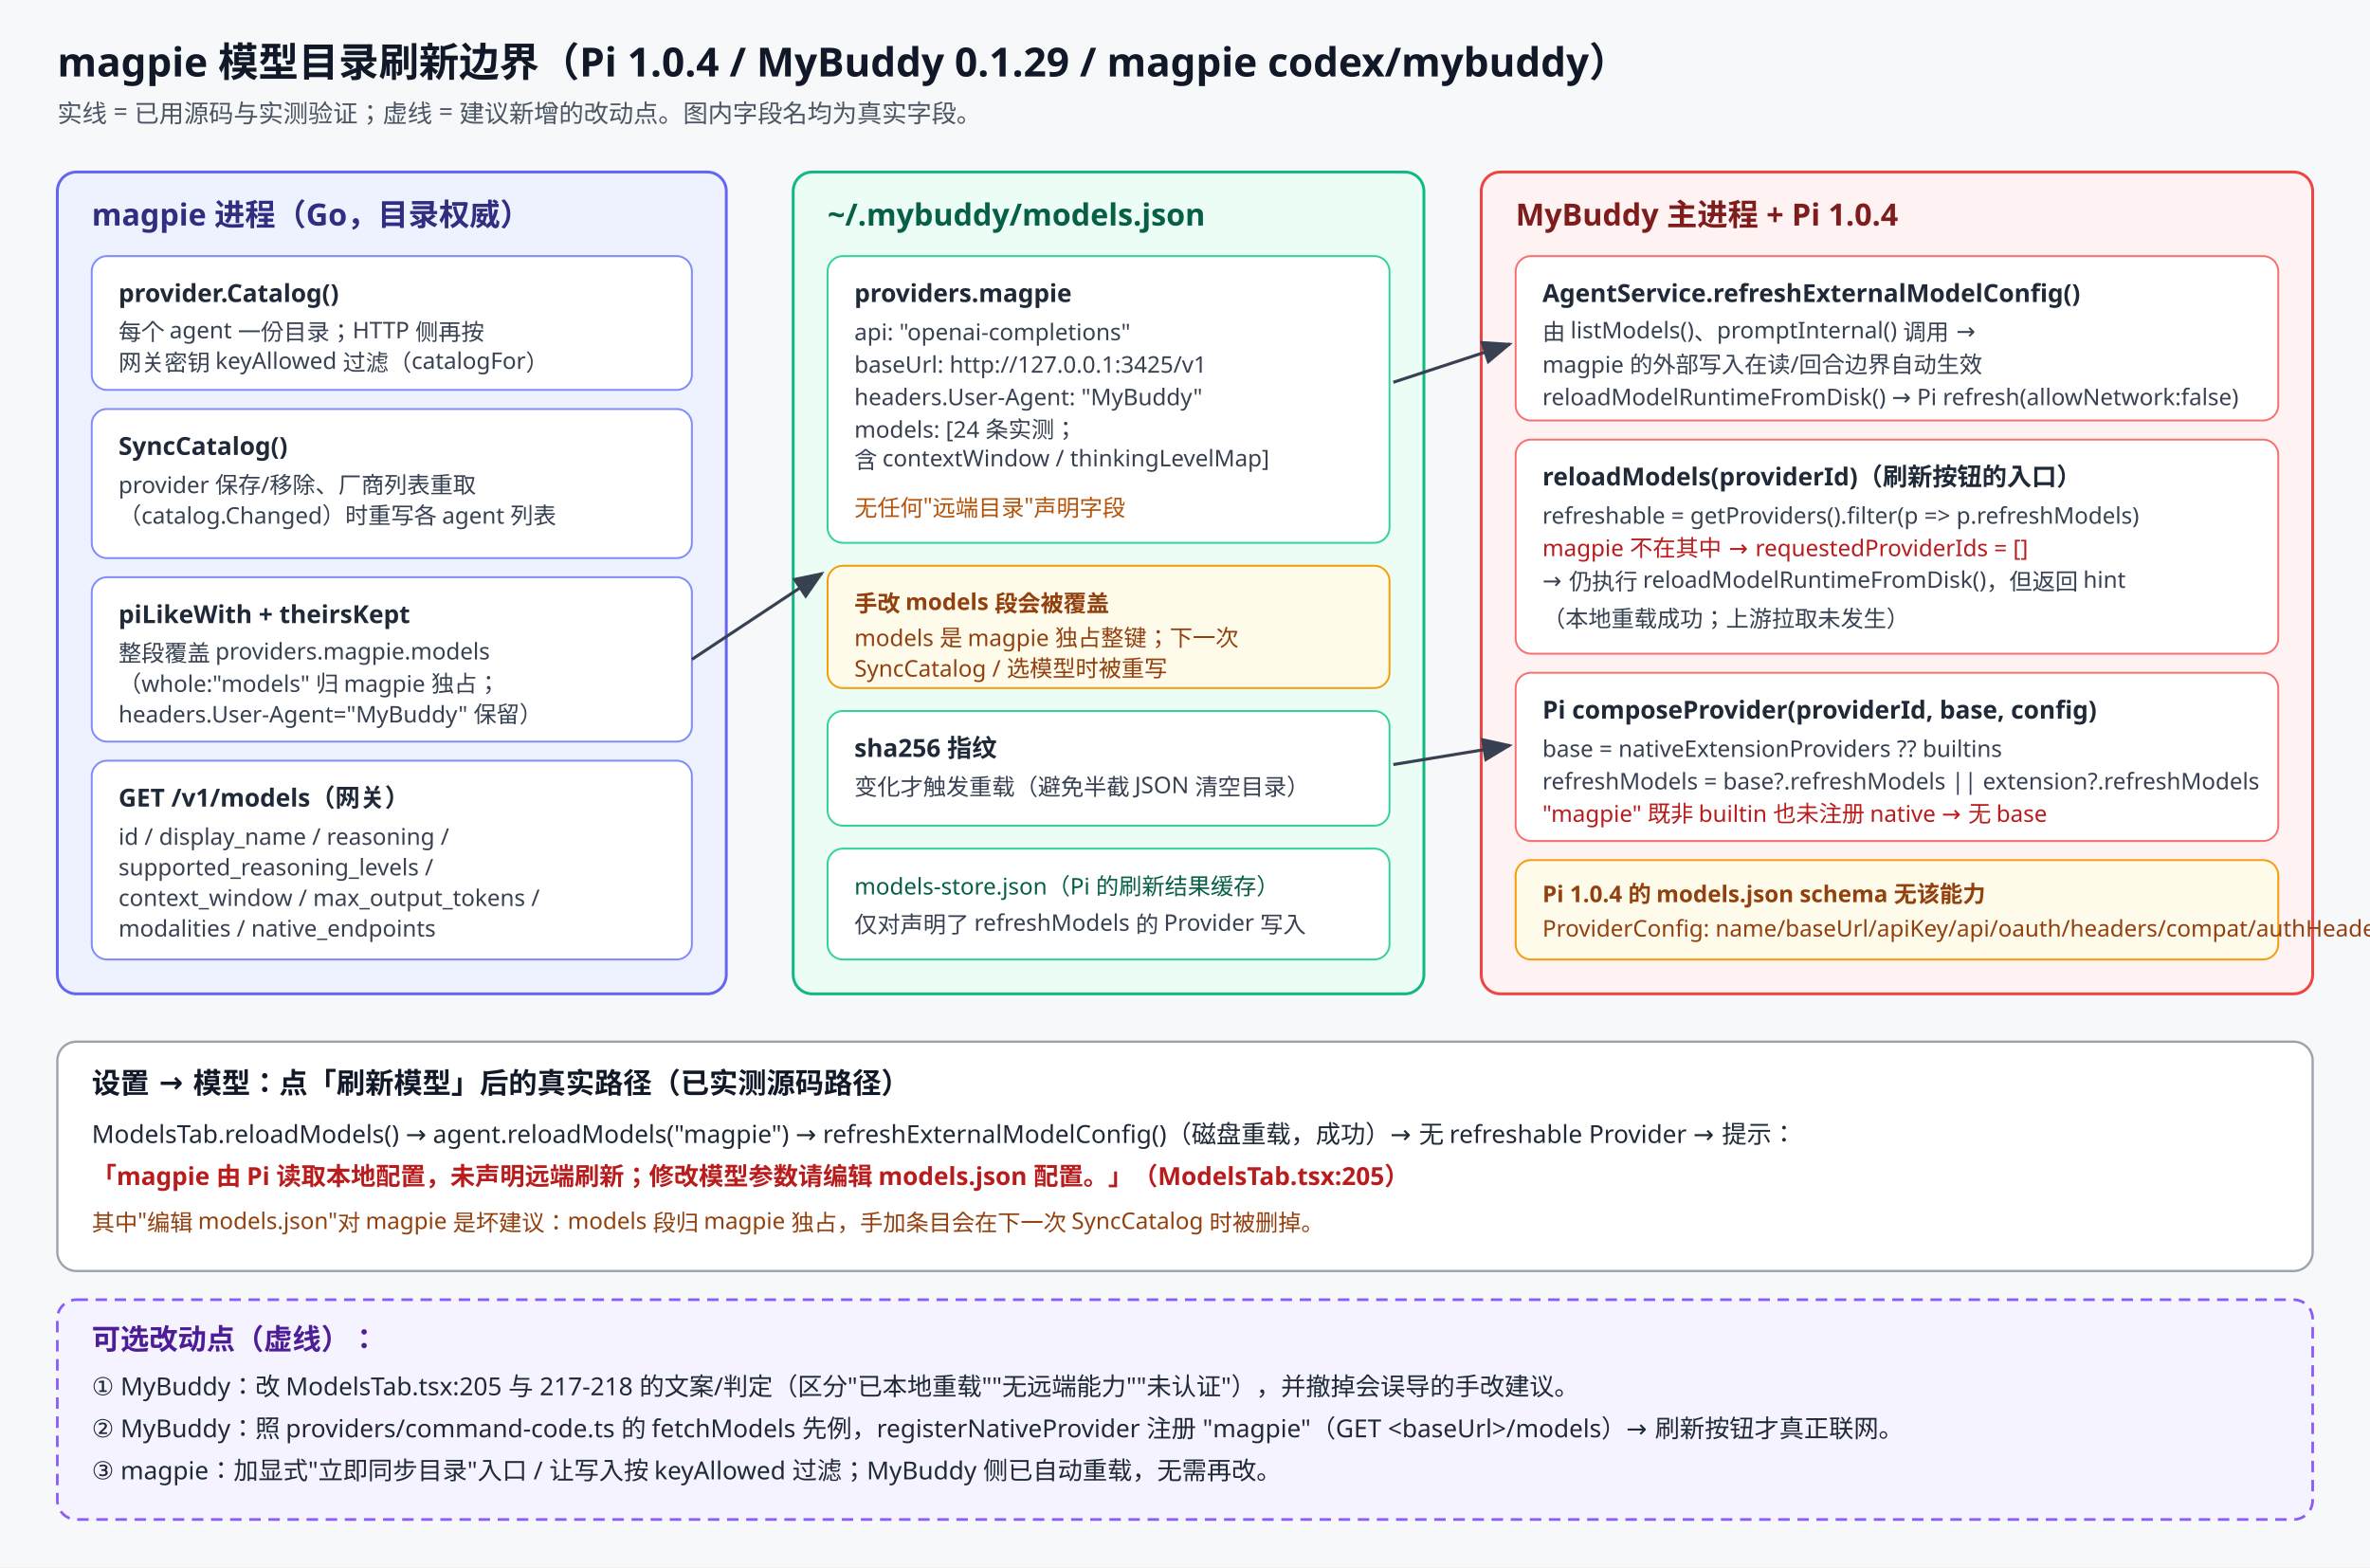
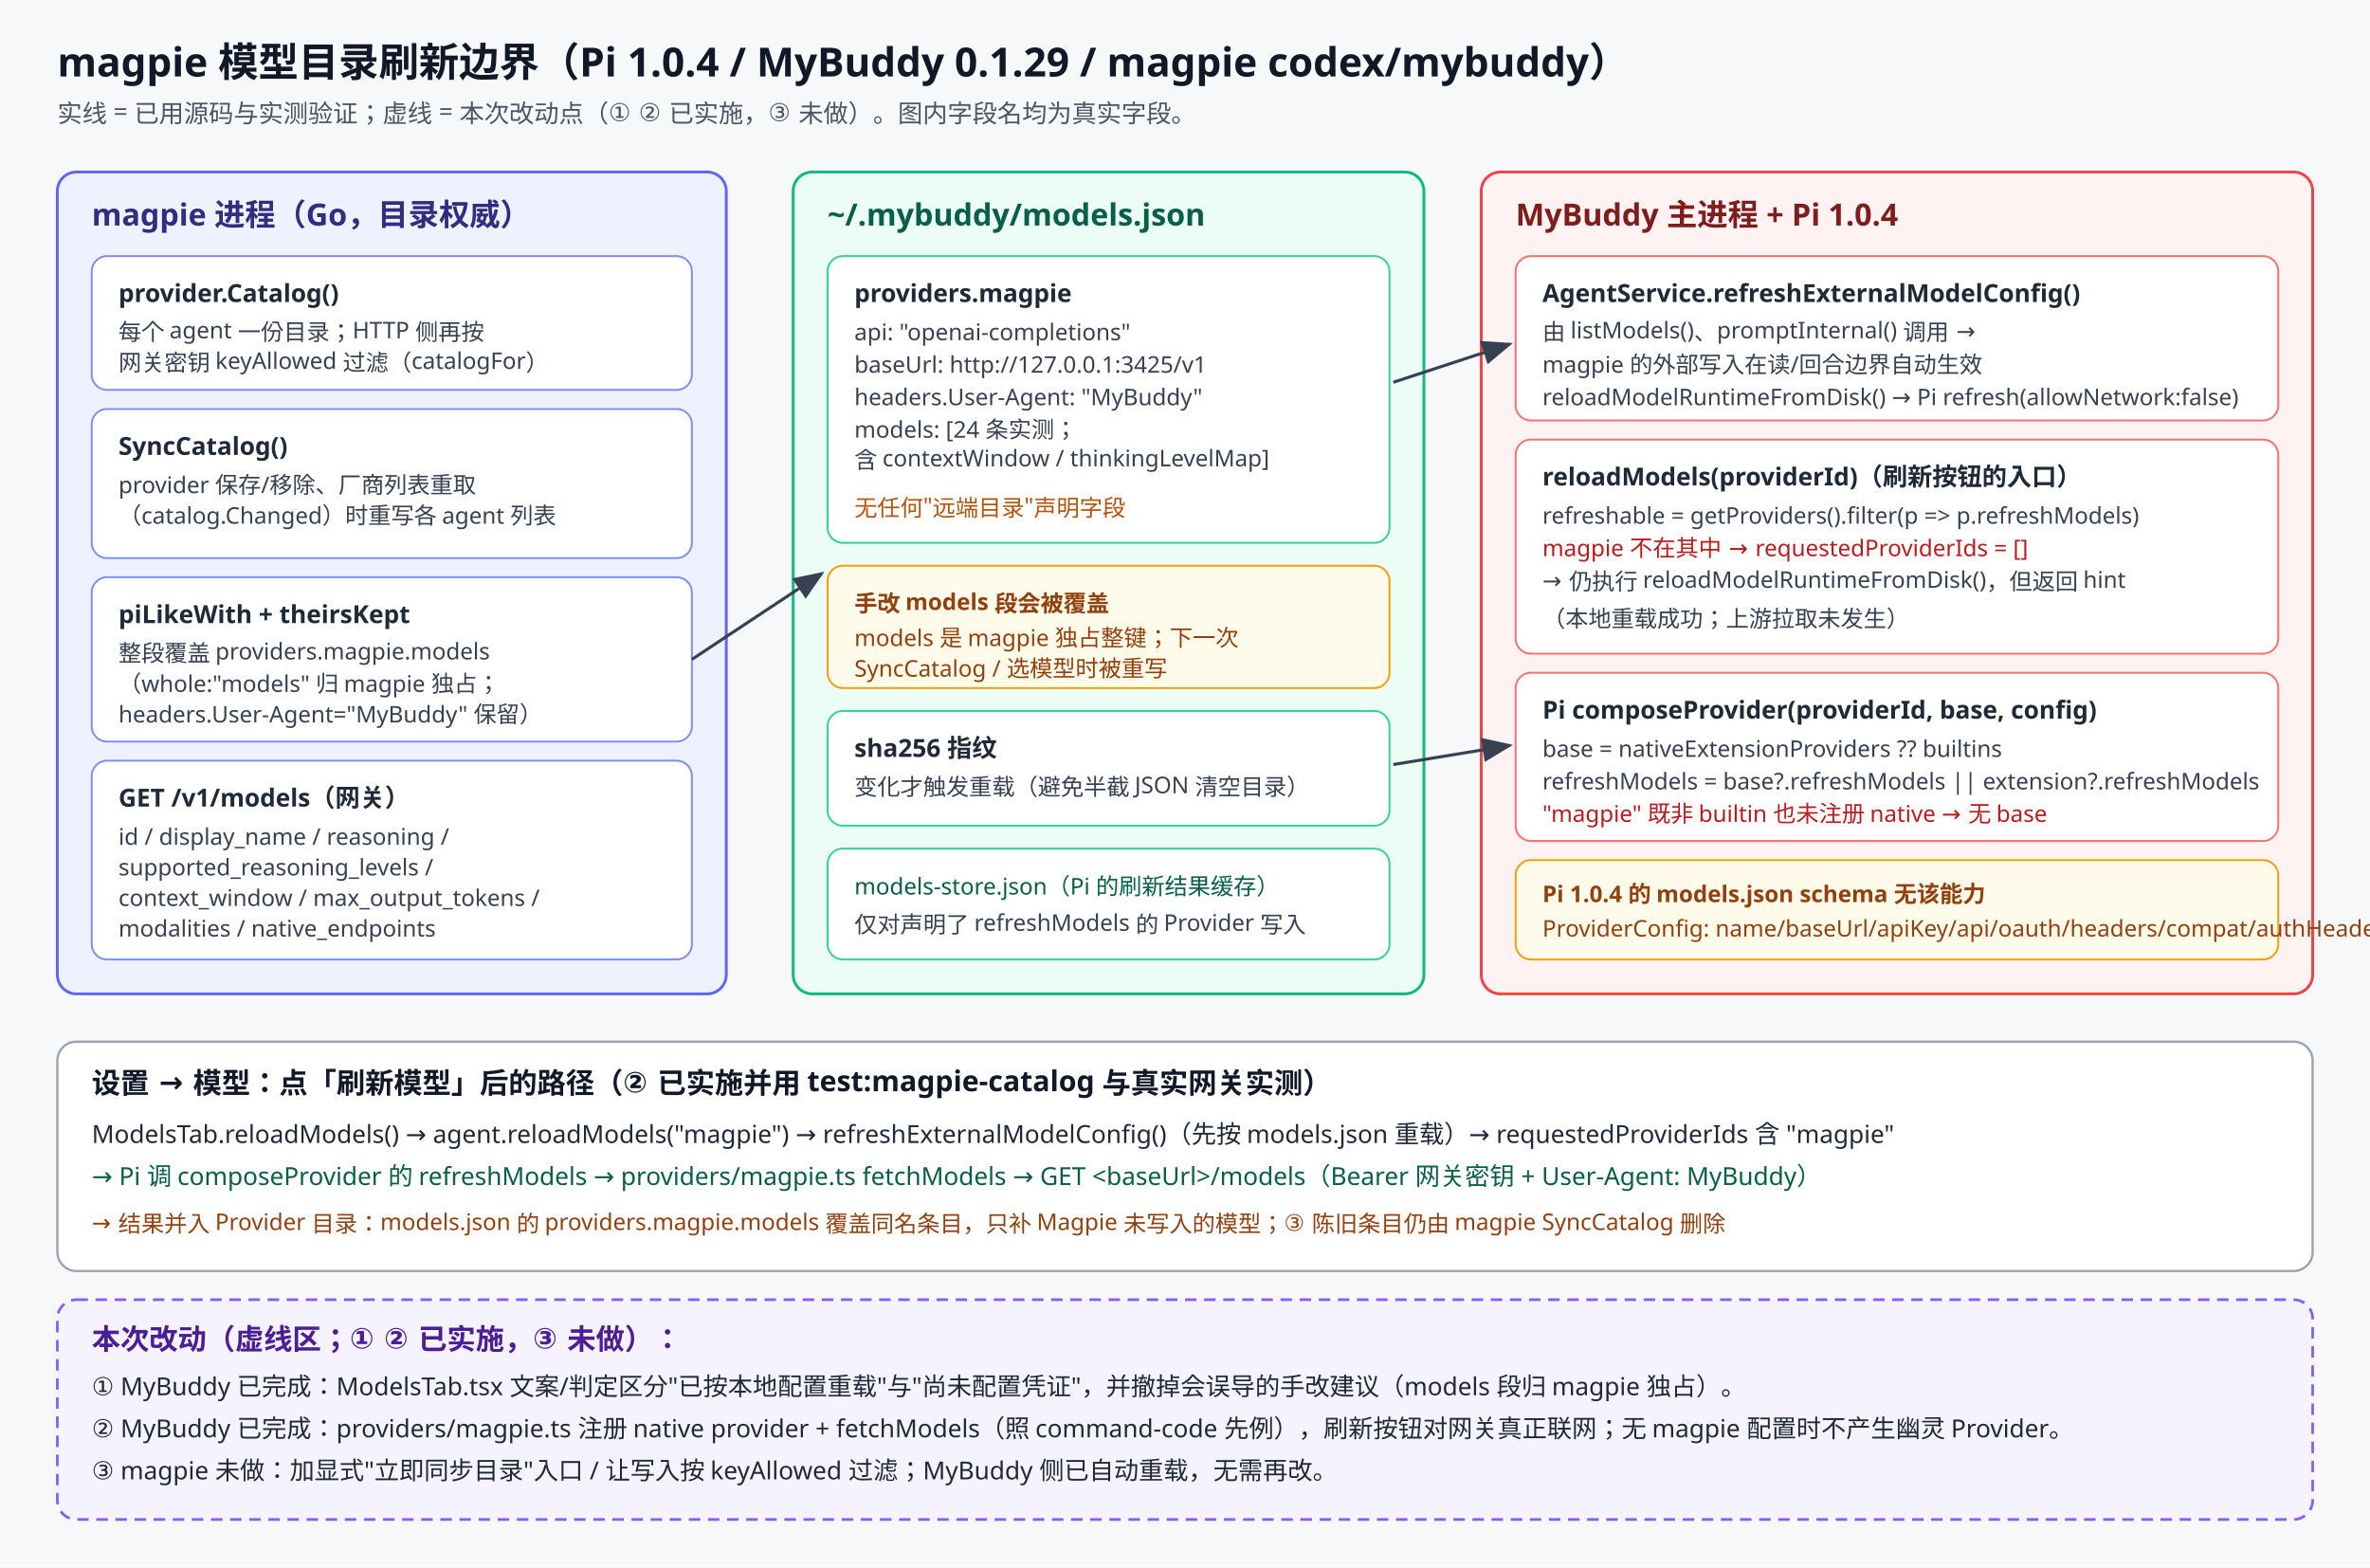
<svg xmlns="http://www.w3.org/2000/svg" width="1240" height="820" viewBox="0 0 1240 820">
  <rect x="0" y="0" width="1240" height="820" fill="#f7f8fa" />
  <text x="30" y="40" font-family="Segoe UI, sans-serif" font-size="21" font-weight="bold" fill="#111827">magpie 模型目录刷新边界（Pi 1.0.4 / MyBuddy 0.1.29 / magpie codex/mybuddy）</text>
-   <text x="30" y="64" font-family="Segoe UI, sans-serif" font-size="13" fill="#4b5563">实线 = 已用源码与实测验证；虚线 = 建议新增的改动点。图内字段名均为真实字段。</text>
+   <text x="30" y="64" font-family="Segoe UI, sans-serif" font-size="13" fill="#4b5563">实线 = 已用源码与实测验证；虚线 = 本次改动点（① ② 已实施，③ 未做）。图内字段名均为真实字段。</text>
  <rect x="30" y="90" width="350" height="430" rx="10" fill="#eef2ff" stroke="#6366f1" stroke-width="1.5" />
  <text x="48" y="118" font-family="Segoe UI, sans-serif" font-size="16" font-weight="bold" fill="#312e81">magpie 进程（Go，目录权威）</text>
  <rect x="48" y="134" width="314" height="70" rx="8" fill="#ffffff" stroke="#818cf8" />
  <text x="62" y="158" font-family="Segoe UI, sans-serif" font-size="13" font-weight="bold" fill="#1f2937">provider.Catalog()</text>
  <text x="62" y="178" font-family="Segoe UI, sans-serif" font-size="12" fill="#374151">每个 agent 一份目录；HTTP 侧再按</text>
  <text x="62" y="194" font-family="Segoe UI, sans-serif" font-size="12" fill="#374151">网关密钥 keyAllowed 过滤（catalogFor）</text>
  <rect x="48" y="214" width="314" height="78" rx="8" fill="#ffffff" stroke="#818cf8" />
  <text x="62" y="238" font-family="Segoe UI, sans-serif" font-size="13" font-weight="bold" fill="#1f2937">SyncCatalog()</text>
  <text x="62" y="258" font-family="Segoe UI, sans-serif" font-size="12" fill="#374151">provider 保存/移除、厂商列表重取</text>
  <text x="62" y="274" font-family="Segoe UI, sans-serif" font-size="12" fill="#374151">（catalog.Changed）时重写各 agent 列表</text>
  <rect x="48" y="302" width="314" height="86" rx="8" fill="#ffffff" stroke="#818cf8" />
  <text x="62" y="326" font-family="Segoe UI, sans-serif" font-size="13" font-weight="bold" fill="#1f2937">piLikeWith + theirsKept</text>
  <text x="62" y="346" font-family="Segoe UI, sans-serif" font-size="12" fill="#374151">整段覆盖 providers.magpie.models</text>
  <text x="62" y="362" font-family="Segoe UI, sans-serif" font-size="12" fill="#374151">（whole:"models" 归 magpie 独占；</text>
  <text x="62" y="378" font-family="Segoe UI, sans-serif" font-size="12" fill="#374151">headers.User-Agent="MyBuddy" 保留）</text>
  <rect x="48" y="398" width="314" height="104" rx="8" fill="#ffffff" stroke="#818cf8" />
  <text x="62" y="422" font-family="Segoe UI, sans-serif" font-size="13" font-weight="bold" fill="#1f2937">GET /v1/models（网关）</text>
  <text x="62" y="442" font-family="Segoe UI, sans-serif" font-size="12" fill="#374151">id / display_name / reasoning /</text>
  <text x="62" y="458" font-family="Segoe UI, sans-serif" font-size="12" fill="#374151">supported_reasoning_levels /</text>
  <text x="62" y="474" font-family="Segoe UI, sans-serif" font-size="12" fill="#374151">context_window / max_output_tokens /</text>
  <text x="62" y="490" font-family="Segoe UI, sans-serif" font-size="12" fill="#374151">modalities / native_endpoints</text>
  <rect x="415" y="90" width="330" height="430" rx="10" fill="#ecfdf5" stroke="#10b981" stroke-width="1.5" />
  <text x="433" y="118" font-family="Segoe UI, sans-serif" font-size="16" font-weight="bold" fill="#065f46">~/.mybuddy/models.json</text>
  <rect x="433" y="134" width="294" height="150" rx="8" fill="#ffffff" stroke="#34d399" />
  <text x="447" y="158" font-family="Segoe UI, sans-serif" font-size="13" font-weight="bold" fill="#1f2937">providers.magpie</text>
  <text x="447" y="178" font-family="Segoe UI, sans-serif" font-size="12" fill="#374151">api: "openai-completions"</text>
  <text x="447" y="195" font-family="Segoe UI, sans-serif" font-size="12" fill="#374151">baseUrl: http://127.0.0.1:3425/v1</text>
  <text x="447" y="212" font-family="Segoe UI, sans-serif" font-size="12" fill="#374151">headers.User-Agent: "MyBuddy"</text>
  <text x="447" y="229" font-family="Segoe UI, sans-serif" font-size="12" fill="#374151">models: [24 条实测；</text>
  <text x="447" y="245" font-family="Segoe UI, sans-serif" font-size="12" fill="#374151">含 contextWindow / thinkingLevelMap]</text>
  <text x="447" y="270" font-family="Segoe UI, sans-serif" font-size="12" fill="#b45309">无任何"远端目录"声明字段</text>
  <rect x="433" y="296" width="294" height="64" rx="8" fill="#fffbeb" stroke="#f59e0b" />
  <text x="447" y="320" font-family="Segoe UI, sans-serif" font-size="12" font-weight="bold" fill="#92400e">手改 models 段会被覆盖</text>
  <text x="447" y="338" font-family="Segoe UI, sans-serif" font-size="12" fill="#92400e">models 是 magpie 独占整键；下一次</text>
  <text x="447" y="354" font-family="Segoe UI, sans-serif" font-size="12" fill="#92400e">SyncCatalog / 选模型时被重写</text>
  <rect x="433" y="372" width="294" height="60" rx="8" fill="#ffffff" stroke="#34d399" />
  <text x="447" y="396" font-family="Segoe UI, sans-serif" font-size="13" font-weight="bold" fill="#1f2937">sha256 指纹</text>
  <text x="447" y="416" font-family="Segoe UI, sans-serif" font-size="12" fill="#374151">变化才触发重载（避免半截 JSON 清空目录）</text>
  <rect x="433" y="444" width="294" height="58" rx="8" fill="#ffffff" stroke="#34d399" />
  <text x="447" y="468" font-family="Segoe UI, sans-serif" font-size="12" fill="#065f46">models-store.json（Pi 的刷新结果缓存）</text>
  <text x="447" y="488" font-family="Segoe UI, sans-serif" font-size="12" fill="#374151">仅对声明了 refreshModels 的 Provider 写入</text>
  <rect x="775" y="90" width="435" height="430" rx="10" fill="#fef2f2" stroke="#ef4444" stroke-width="1.5" />
  <text x="793" y="118" font-family="Segoe UI, sans-serif" font-size="16" font-weight="bold" fill="#7f1d1d">MyBuddy 主进程 + Pi 1.0.4</text>
  <rect x="793" y="134" width="399" height="86" rx="8" fill="#ffffff" stroke="#f87171" />
  <text x="807" y="158" font-family="Segoe UI, sans-serif" font-size="13" font-weight="bold" fill="#1f2937">AgentService.refreshExternalModelConfig()</text>
  <text x="807" y="178" font-family="Segoe UI, sans-serif" font-size="12" fill="#374151">由 listModels()、promptInternal() 调用 →</text>
  <text x="807" y="195" font-family="Segoe UI, sans-serif" font-size="12" fill="#374151">magpie 的外部写入在读/回合边界自动生效</text>
  <text x="807" y="212" font-family="Segoe UI, sans-serif" font-size="12" fill="#374151">reloadModelRuntimeFromDisk() → Pi refresh(allowNetwork:false)</text>
  <rect x="793" y="230" width="399" height="112" rx="8" fill="#ffffff" stroke="#f87171" />
  <text x="807" y="254" font-family="Segoe UI, sans-serif" font-size="13" font-weight="bold" fill="#1f2937">reloadModels(providerId)（刷新按钮的入口）</text>
  <text x="807" y="274" font-family="Segoe UI, sans-serif" font-size="12" fill="#374151">refreshable = getProviders().filter(p =&gt; p.refreshModels)</text>
  <text x="807" y="291" font-family="Segoe UI, sans-serif" font-size="12" fill="#b91c1c">magpie 不在其中 → requestedProviderIds = []</text>
  <text x="807" y="308" font-family="Segoe UI, sans-serif" font-size="12" fill="#374151">→ 仍执行 reloadModelRuntimeFromDisk()，但返回 hint</text>
  <text x="807" y="328" font-family="Segoe UI, sans-serif" font-size="12" fill="#374151">（本地重载成功；上游拉取未发生）</text>
  <rect x="793" y="352" width="399" height="88" rx="8" fill="#ffffff" stroke="#f87171" />
  <text x="807" y="376" font-family="Segoe UI, sans-serif" font-size="13" font-weight="bold" fill="#1f2937">Pi composeProvider(providerId, base, config)</text>
  <text x="807" y="396" font-family="Segoe UI, sans-serif" font-size="12" fill="#374151">base = nativeExtensionProviders ?? builtins</text>
  <text x="807" y="413" font-family="Segoe UI, sans-serif" font-size="12" fill="#374151">refreshModels = base?.refreshModels || extension?.refreshModels</text>
  <text x="807" y="430" font-family="Segoe UI, sans-serif" font-size="12" fill="#b91c1c">"magpie" 既非 builtin 也未注册 native → 无 base</text>
  <rect x="793" y="450" width="399" height="52" rx="8" fill="#fffbeb" stroke="#f59e0b" />
  <text x="807" y="472" font-family="Segoe UI, sans-serif" font-size="12" font-weight="bold" fill="#92400e">Pi 1.0.4 的 models.json schema 无该能力</text>
  <text x="807" y="490" font-family="Segoe UI, sans-serif" font-size="12" fill="#92400e">ProviderConfig: name/baseUrl/apiKey/api/oauth/headers/compat/authHeader/models/modelOverrides</text>
  <defs>
    <marker id="a" markerWidth="10" markerHeight="8" refX="9" refY="4" orient="auto">
      <path d="M0,0 L10,4 L0,8 z" fill="#374151" />
    </marker>
  </defs>
  <line x1="362" y1="345" x2="430" y2="300" stroke="#374151" stroke-width="1.6" marker-end="url(#a)" />
  <line x1="729" y1="200" x2="790" y2="180" stroke="#374151" stroke-width="1.6" marker-end="url(#a)" />
  <line x1="729" y1="400" x2="790" y2="390" stroke="#374151" stroke-width="1.6" marker-end="url(#a)" />
  <rect x="30" y="545" width="1180" height="120" rx="10" fill="#ffffff" stroke="#9ca3af" stroke-width="1.2" />
-   <text x="48" y="572" font-family="Segoe UI, sans-serif" font-size="15" font-weight="bold" fill="#111827">设置 → 模型：点「刷新模型」后的真实路径（已实测源码路径）</text>
-   <text x="48" y="598" font-family="Segoe UI, sans-serif" font-size="13" fill="#1f2937">ModelsTab.reloadModels() → agent.reloadModels("magpie") → refreshExternalModelConfig()（磁盘重载，成功）→ 无 refreshable Provider → 提示：</text>
-   <text x="48" y="620" font-family="Segoe UI, sans-serif" font-size="13" font-weight="bold" fill="#b91c1c">「magpie 由 Pi 读取本地配置，未声明远端刷新；修改模型参数请编辑 models.json 配置。」（ModelsTab.tsx:205）</text>
-   <text x="48" y="644" font-family="Segoe UI, sans-serif" font-size="12" fill="#92400e">其中"编辑 models.json"对 magpie 是坏建议：models 段归 magpie 独占，手加条目会在下一次 SyncCatalog 时被删掉。</text>
+   <text x="48" y="572" font-family="Segoe UI, sans-serif" font-size="15" font-weight="bold" fill="#111827">设置 → 模型：点「刷新模型」后的路径（② 已实施并用 test:magpie-catalog 与真实网关实测）</text>
+   <text x="48" y="598" font-family="Segoe UI, sans-serif" font-size="13" fill="#1f2937">ModelsTab.reloadModels() → agent.reloadModels("magpie") → refreshExternalModelConfig()（先按 models.json 重载）→ requestedProviderIds 含 "magpie"</text>
+   <text x="48" y="620" font-family="Segoe UI, sans-serif" font-size="13" fill="#065f46">→ Pi 调 composeProvider 的 refreshModels → providers/magpie.ts fetchModels → GET &lt;baseUrl&gt;/models（Bearer 网关密钥 + User-Agent: MyBuddy）</text>
+   <text x="48" y="644" font-family="Segoe UI, sans-serif" font-size="12" fill="#92400e">→ 结果并入 Provider 目录：models.json 的 providers.magpie.models 覆盖同名条目，只补 Magpie 未写入的模型；③ 陈旧条目仍由 magpie SyncCatalog 删除</text>
  <rect x="30" y="680" width="1180" height="115" rx="10" fill="#f5f3ff" stroke="#8b5cf6" stroke-width="1.4" stroke-dasharray="6 4" />
-   <text x="48" y="706" font-family="Segoe UI, sans-serif" font-size="15" font-weight="bold" fill="#4c1d95">可选改动点（虚线）：</text>
-   <text x="48" y="730" font-family="Segoe UI, sans-serif" font-size="13" fill="#1f2937">① MyBuddy：改 ModelsTab.tsx:205 与 217-218 的文案/判定（区分"已本地重载""无远端能力""未认证"），并撤掉会误导的手改建议。</text>
-   <text x="48" y="752" font-family="Segoe UI, sans-serif" font-size="13" fill="#1f2937">② MyBuddy：照 providers/command-code.ts 的 fetchModels 先例，registerNativeProvider 注册 "magpie"（GET &lt;baseUrl&gt;/models）→ 刷新按钮才真正联网。</text>
-   <text x="48" y="774" font-family="Segoe UI, sans-serif" font-size="13" fill="#1f2937">③ magpie：加显式"立即同步目录"入口 / 让写入按 keyAllowed 过滤；MyBuddy 侧已自动重载，无需再改。</text>
+   <text x="48" y="706" font-family="Segoe UI, sans-serif" font-size="15" font-weight="bold" fill="#4c1d95">本次改动（虚线区；① ② 已实施，③ 未做）：</text>
+   <text x="48" y="730" font-family="Segoe UI, sans-serif" font-size="13" fill="#1f2937">① MyBuddy 已完成：ModelsTab.tsx 文案/判定区分"已按本地配置重载"与"尚未配置凭证"，并撤掉会误导的手改建议（models 段归 magpie 独占）。</text>
+   <text x="48" y="752" font-family="Segoe UI, sans-serif" font-size="13" fill="#1f2937">② MyBuddy 已完成：providers/magpie.ts 注册 native provider + fetchModels（照 command-code 先例），刷新按钮对网关真正联网；无 magpie 配置时不产生幽灵 Provider。</text>
+   <text x="48" y="774" font-family="Segoe UI, sans-serif" font-size="13" fill="#1f2937">③ magpie 未做：加显式"立即同步目录"入口 / 让写入按 keyAllowed 过滤；MyBuddy 侧已自动重载，无需再改。</text>
</svg>
